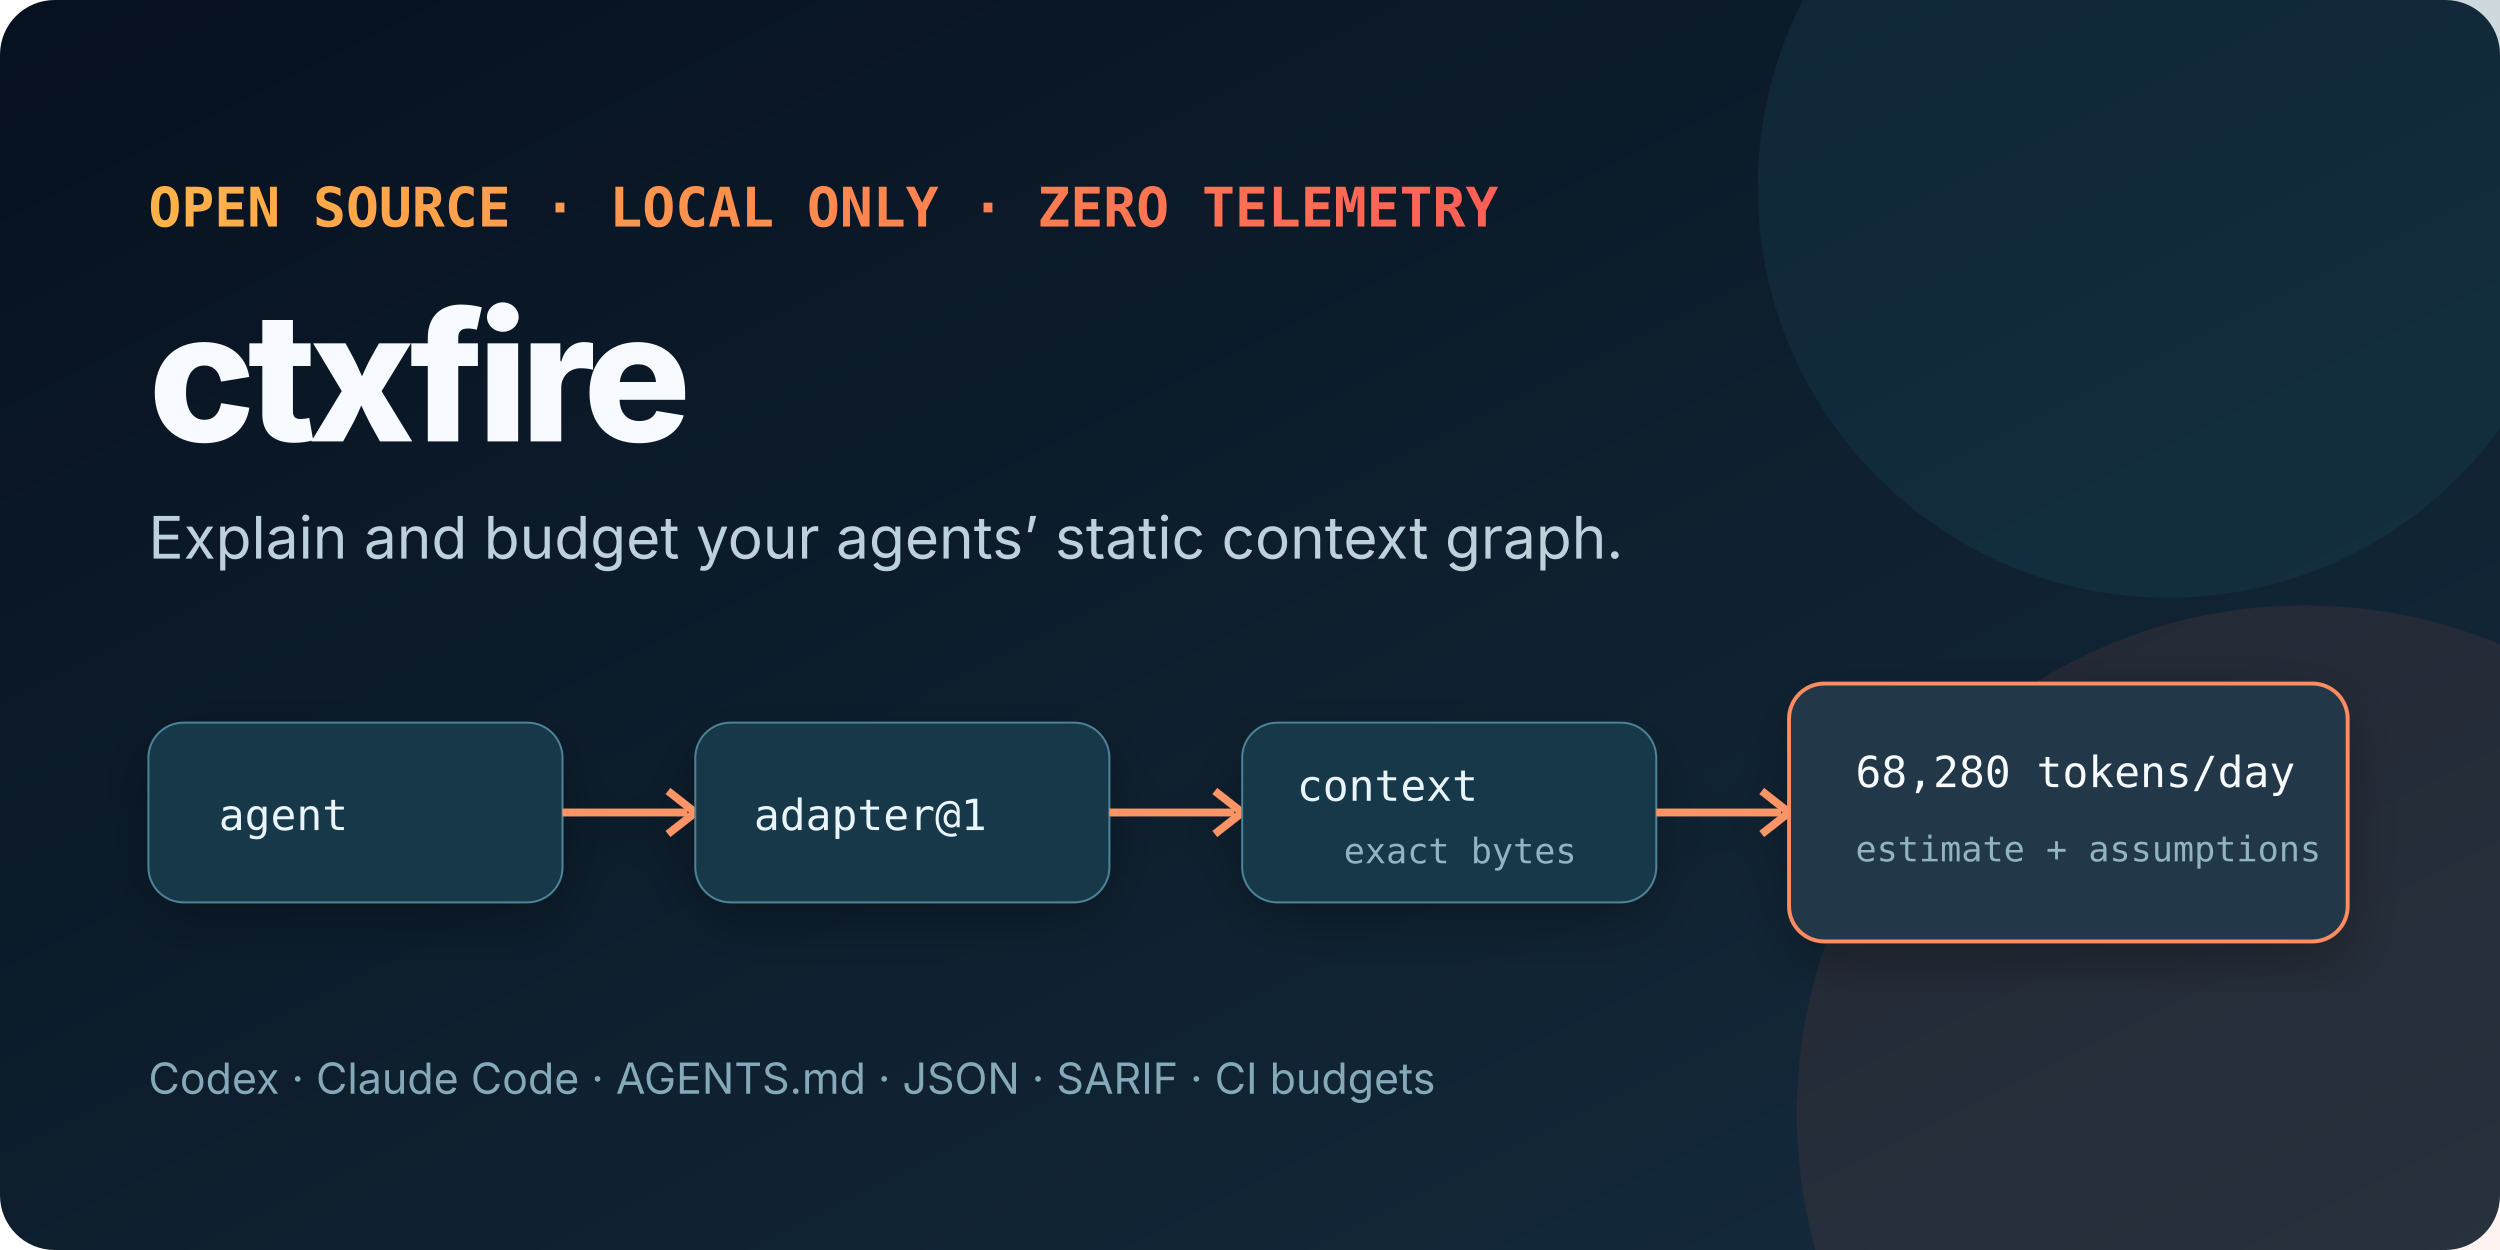
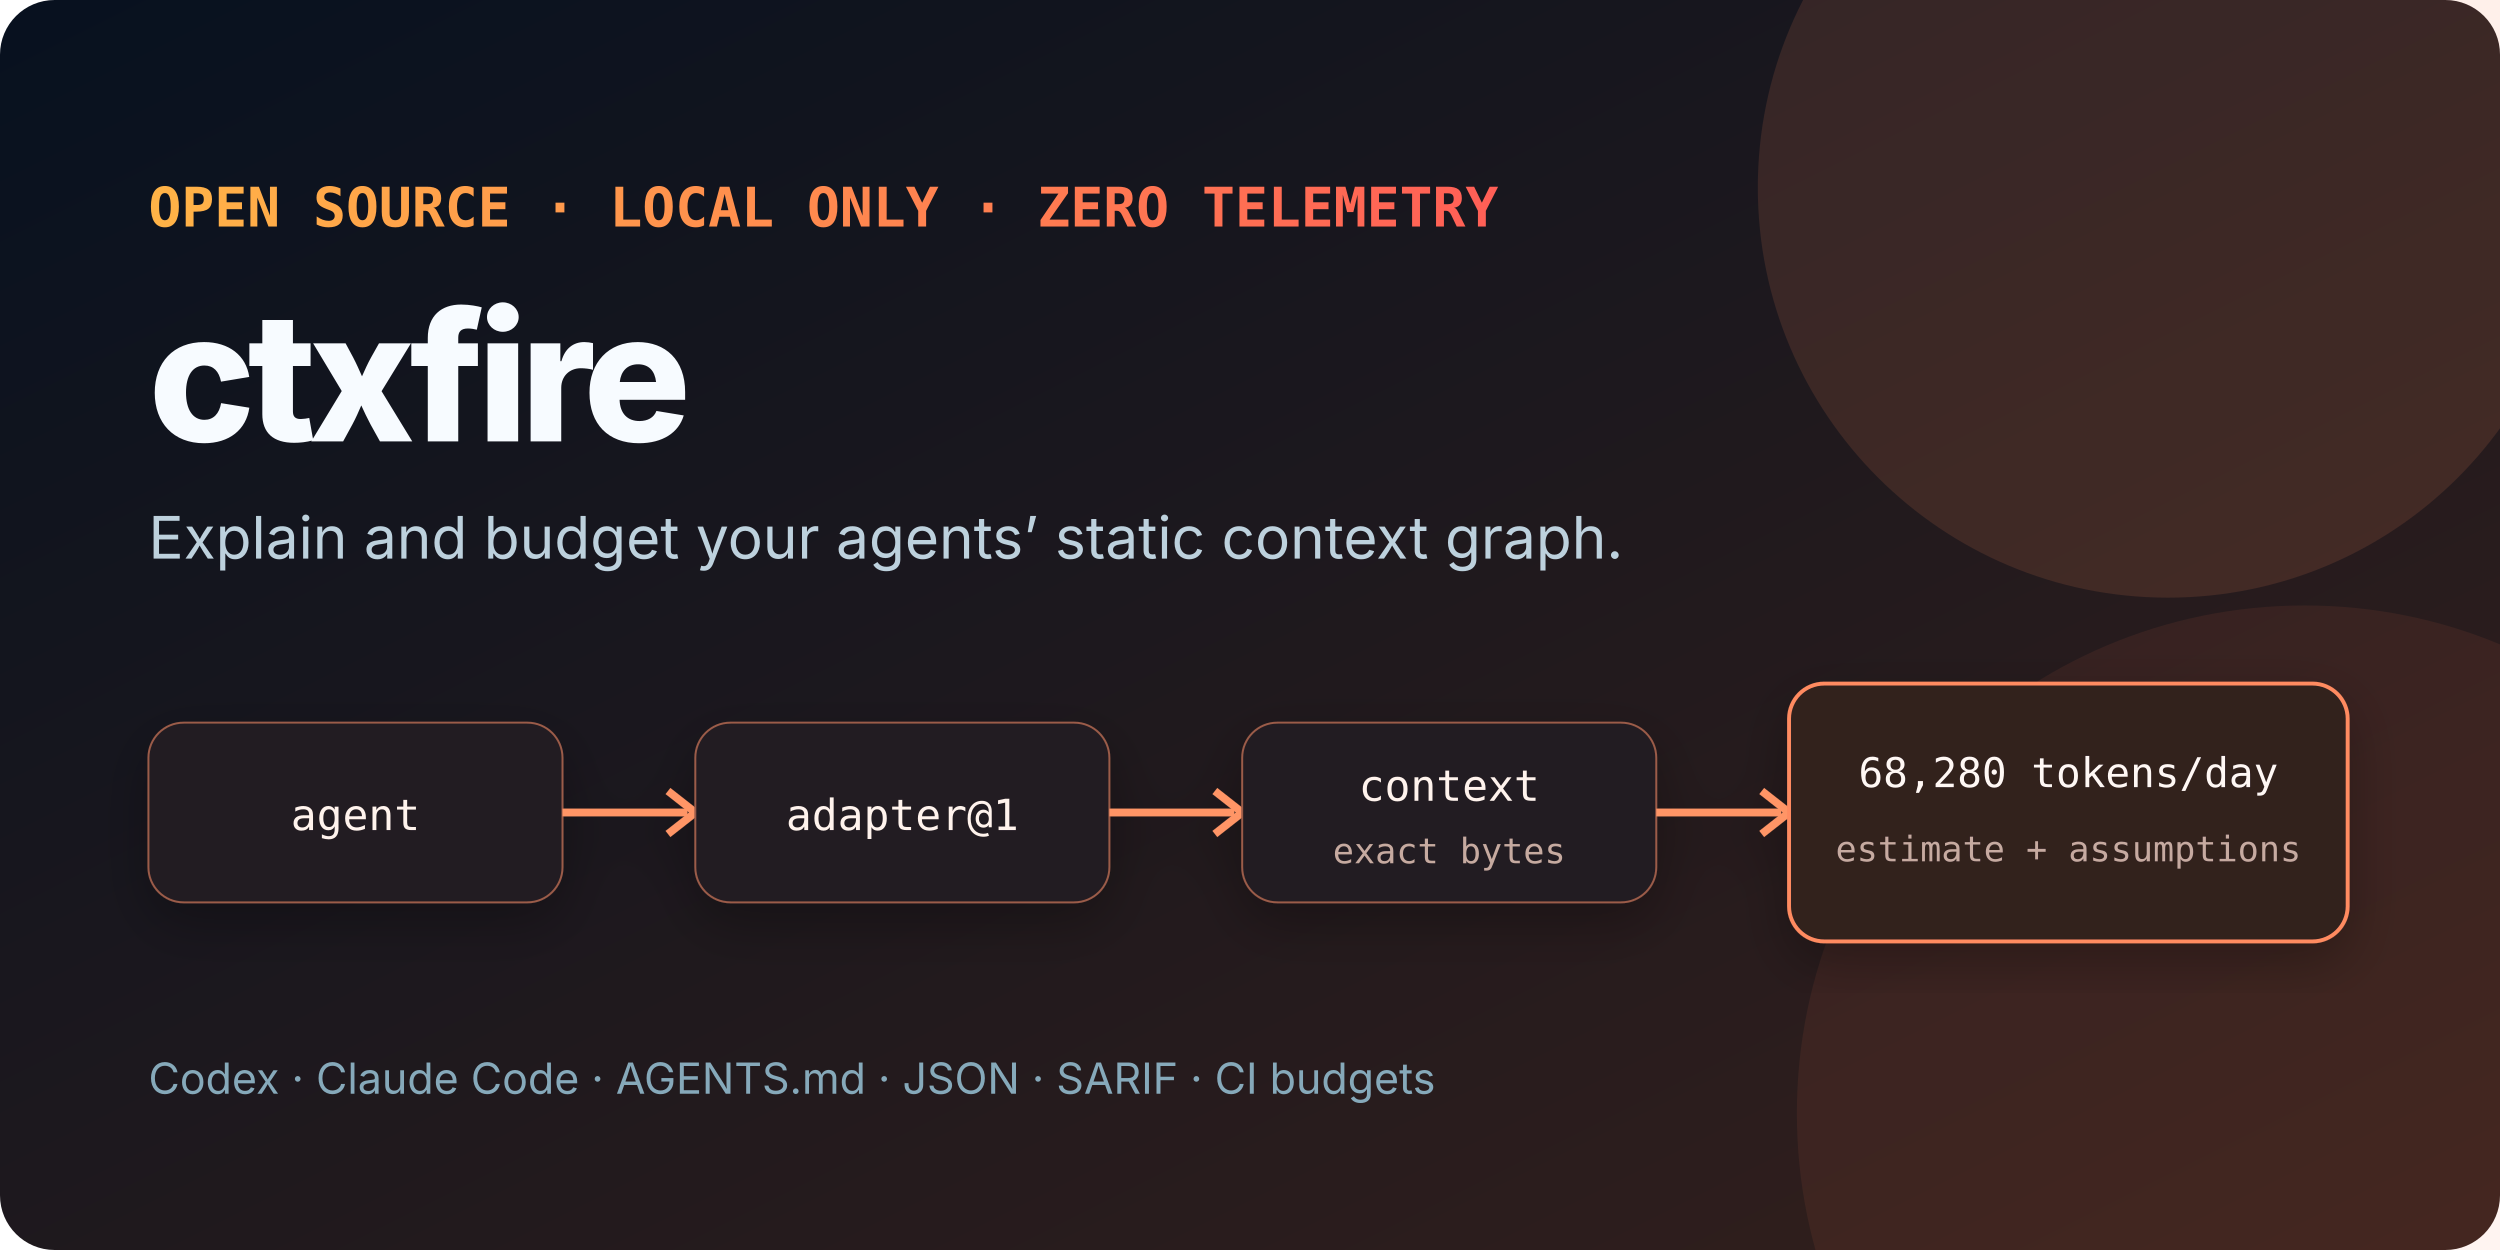
<svg xmlns="http://www.w3.org/2000/svg" width="1280" height="640" viewBox="0 0 1280 640">
  <defs>
    <linearGradient id="bg" x1="0" y1="0" x2="1" y2="1">
      <stop offset="0" stop-color="#07111f" />
-       <stop offset="1" stop-color="#152c3d" />
+       <stop offset="1" stop-color="#35201c" />
    </linearGradient>
    <linearGradient id="fire" x1="0" y1="0" x2="1" y2="0">
      <stop offset="0" stop-color="#ffb347" />
      <stop offset="1" stop-color="#ff5f56" />
    </linearGradient>
    <filter id="shadow" x="-20%" y="-20%" width="140%" height="140%">
      <feDropShadow dx="0" dy="10" stdDeviation="14" flood-opacity="0.28" />
    </filter>
  </defs>
  <rect width="1280" height="640" rx="28" fill="url(#bg)" />
-   <circle cx="1110" cy="96" r="210" fill="#1d5365" opacity="0.22" />
+   <circle cx="1110" cy="96" r="210" fill="#ff8a5c" opacity="0.13" />
  <circle cx="1180" cy="570" r="260" fill="#ff784f" opacity="0.08" />
  <text x="76" y="116" fill="url(#fire)" font-family="ui-monospace, SFMono-Regular, Menlo, monospace" font-size="28" font-weight="700">OPEN SOURCE · LOCAL ONLY · ZERO TELEMETRY</text>
  <text x="76" y="226" fill="#f7fbff" font-family="Inter, ui-sans-serif, system-ui, sans-serif" font-size="92" font-weight="800" letter-spacing="-4">ctxfire</text>
  <text x="76" y="286" fill="#bdd1dd" font-family="Inter, ui-sans-serif, system-ui, sans-serif" font-size="30">Explain and budget your agents’ static context graph.</text>
  <g filter="url(#shadow)" font-family="ui-monospace, SFMono-Regular, Menlo, monospace" font-size="22">
-     <rect x="76" y="370" width="212" height="92" rx="18" fill="#16384a" stroke="#4e8397" />
-     <text x="112" y="425" fill="#e9f5fb">agent</text>
+     <rect x="76" y="370" width="212" height="92" rx="18" fill="#241d22" stroke="#9b5b48" />
+     <text x="182" y="425" text-anchor="middle" fill="#fff3ed">agent</text>
    <path d="M288 416 H352" stroke="#ff9566" stroke-width="4" />
    <path d="M342 405 L356 416 L342 427" fill="none" stroke="#ff9566" stroke-width="4" />
-     <rect x="356" y="370" width="212" height="92" rx="18" fill="#16384a" stroke="#4e8397" />
-     <text x="386" y="425" fill="#e9f5fb">adapter@1</text>
+     <rect x="356" y="370" width="212" height="92" rx="18" fill="#241d22" stroke="#9b5b48" />
+     <text x="462" y="425" text-anchor="middle" fill="#fff3ed">adapter@1</text>
    <path d="M568 416 H632" stroke="#ff9566" stroke-width="4" />
    <path d="M622 405 L636 416 L622 427" fill="none" stroke="#ff9566" stroke-width="4" />
-     <rect x="636" y="370" width="212" height="92" rx="18" fill="#16384a" stroke="#4e8397" />
-     <text x="664" y="410" fill="#e9f5fb">context</text>
-     <text x="688" y="442" fill="#91b3c2" font-size="18">exact bytes</text>
+     <rect x="636" y="370" width="212" height="92" rx="18" fill="#241d22" stroke="#9b5b48" />
+     <text x="742" y="410" text-anchor="middle" fill="#fff3ed">context</text>
+     <text x="742" y="442" text-anchor="middle" fill="#c6aaa0" font-size="18">exact bytes</text>
    <path d="M848 416 H912" stroke="#ff9566" stroke-width="4" />
    <path d="M902 405 L916 416 L902 427" fill="none" stroke="#ff9566" stroke-width="4" />
-     <rect x="916" y="350" width="286" height="132" rx="18" fill="#203849" stroke="#ff8b61" stroke-width="2" />
-     <text x="950" y="403" fill="#f7fbff">68,280 tokens/day</text>
-     <text x="950" y="441" fill="#91b3c2" font-size="18">estimate + assumptions</text>
+     <rect x="916" y="350" width="286" height="132" rx="18" fill="#30201f" stroke="#ff8b61" stroke-width="2" />
+     <text x="1059" y="403" text-anchor="middle" fill="#fff8f4" font-size="21">68,280 tokens/day</text>
+     <text x="1059" y="441" text-anchor="middle" fill="#c6aaa0" font-size="18">estimate + assumptions</text>
  </g>
  <text x="76" y="560" fill="#86a9ba" font-family="Inter, ui-sans-serif, system-ui, sans-serif" font-size="22">Codex · Claude Code · AGENTS.md · JSON · SARIF · CI budgets</text>
</svg>
